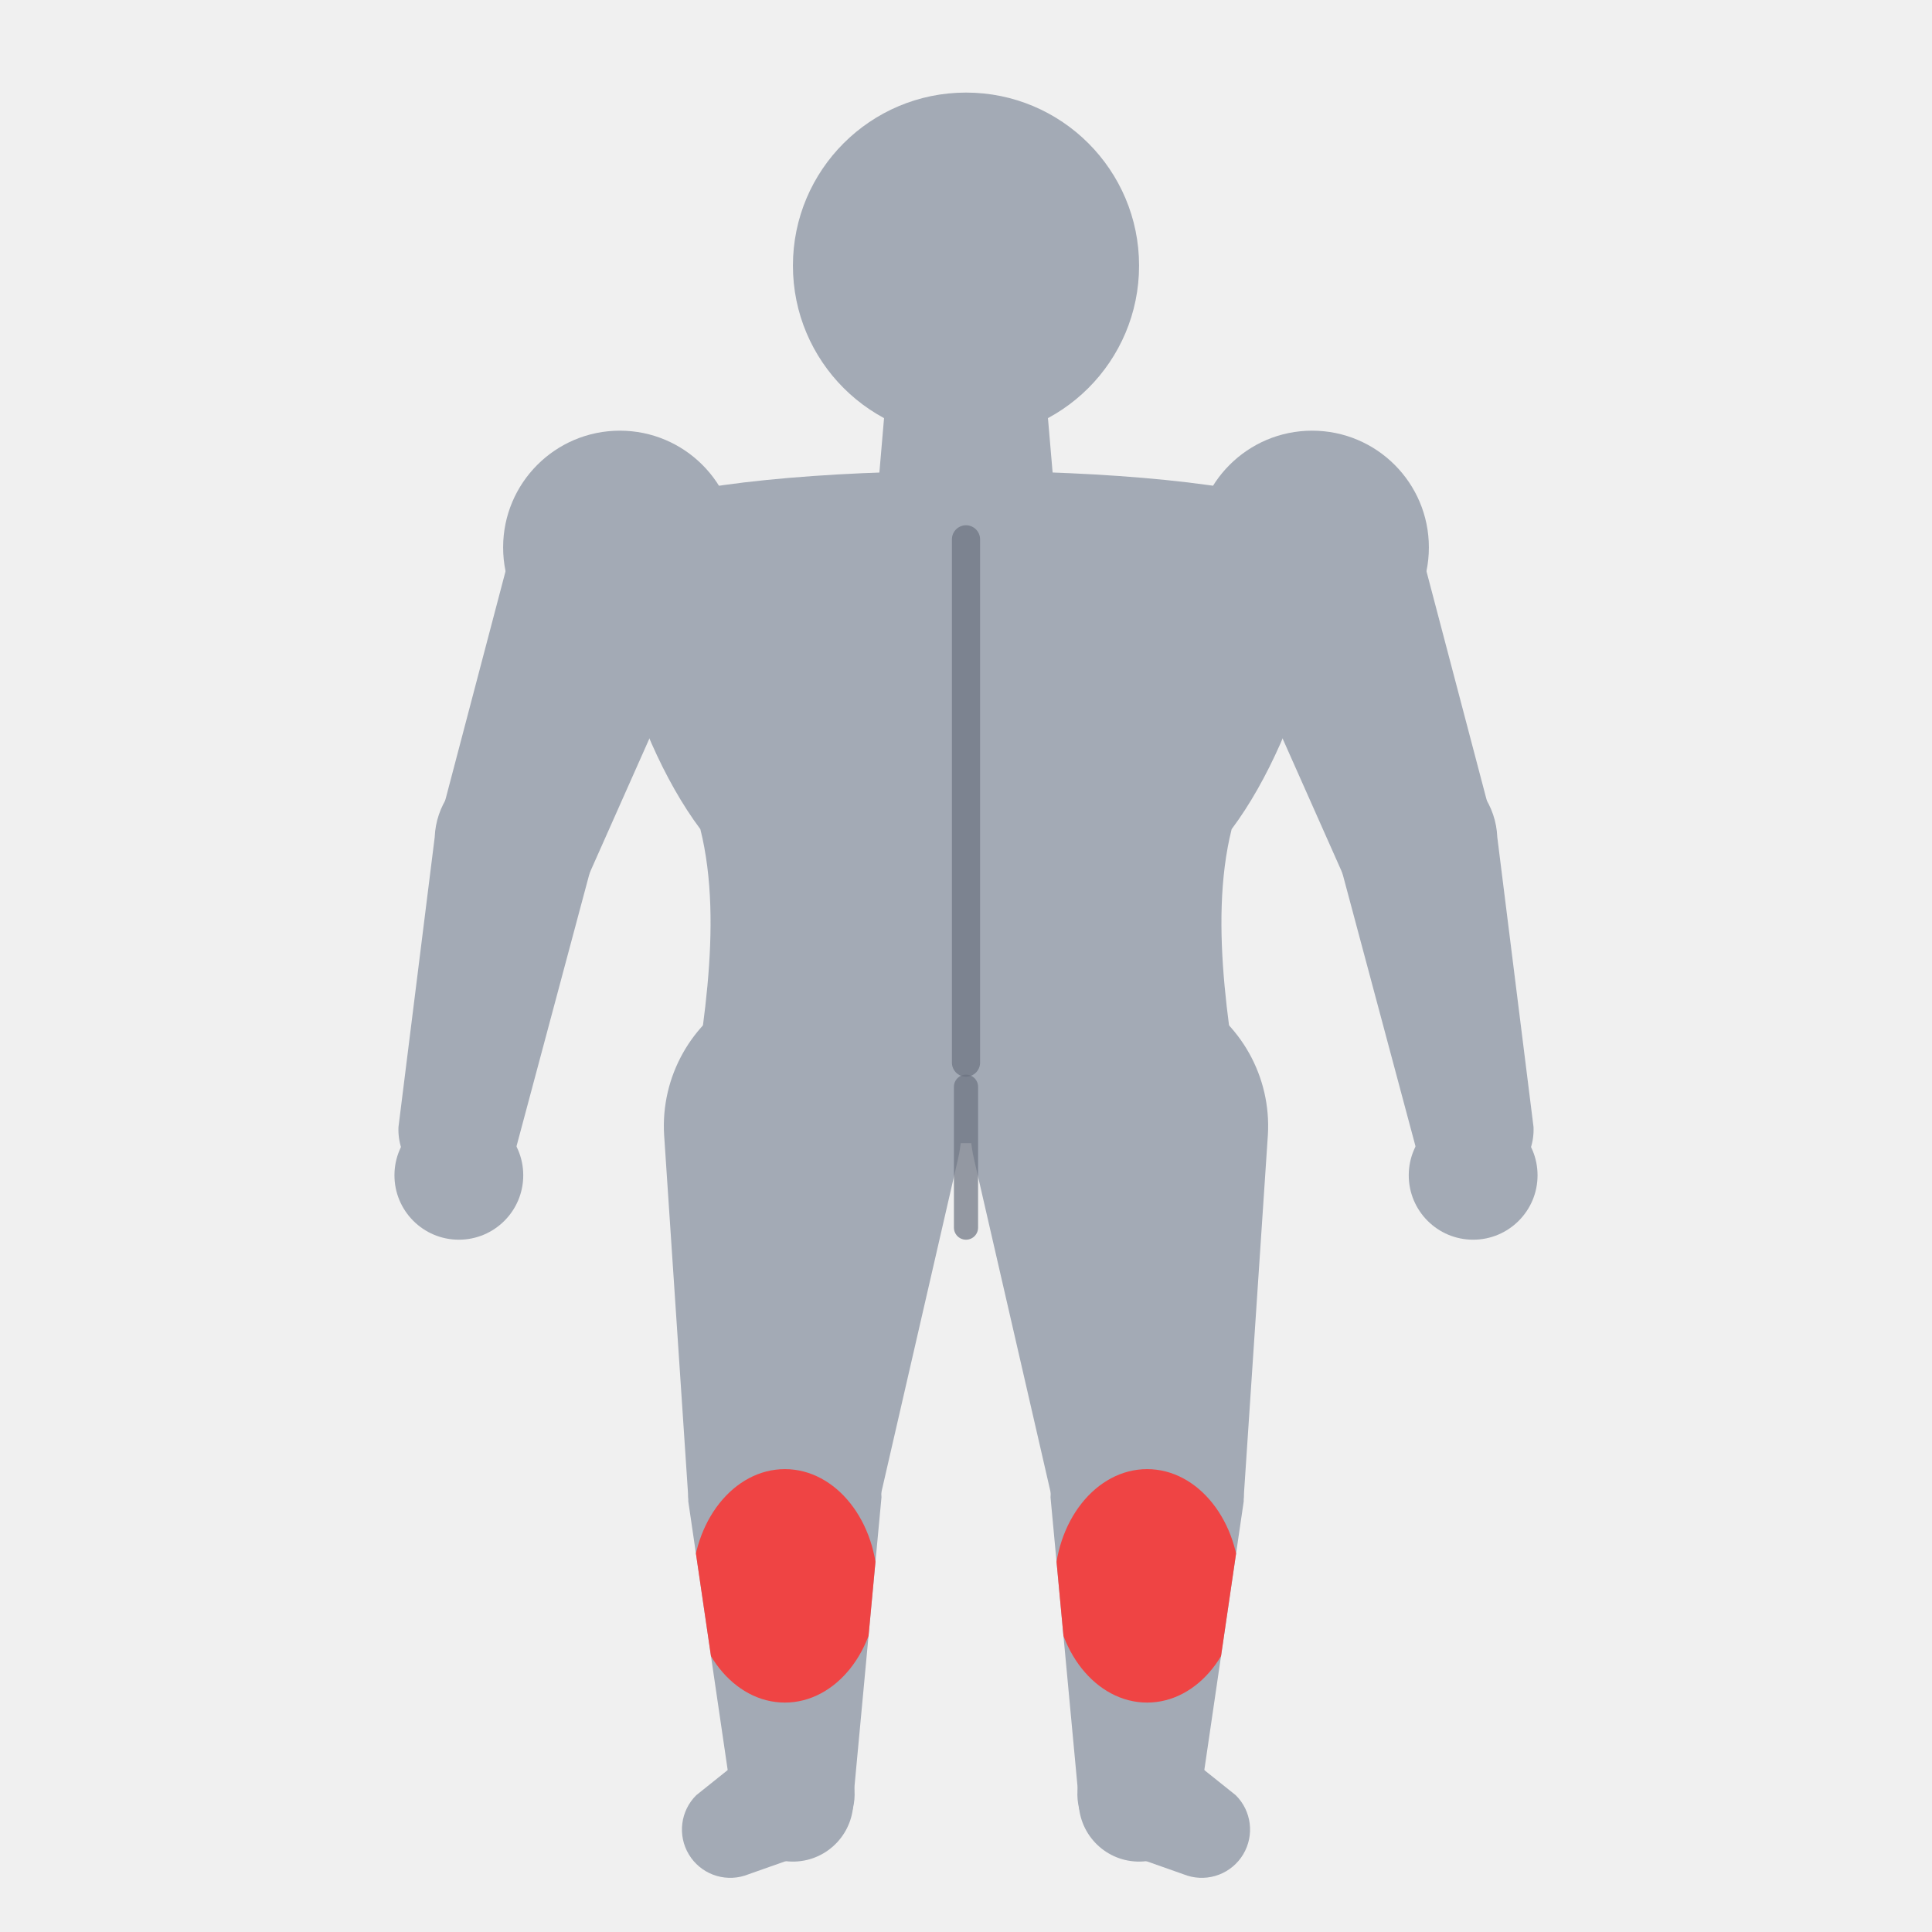
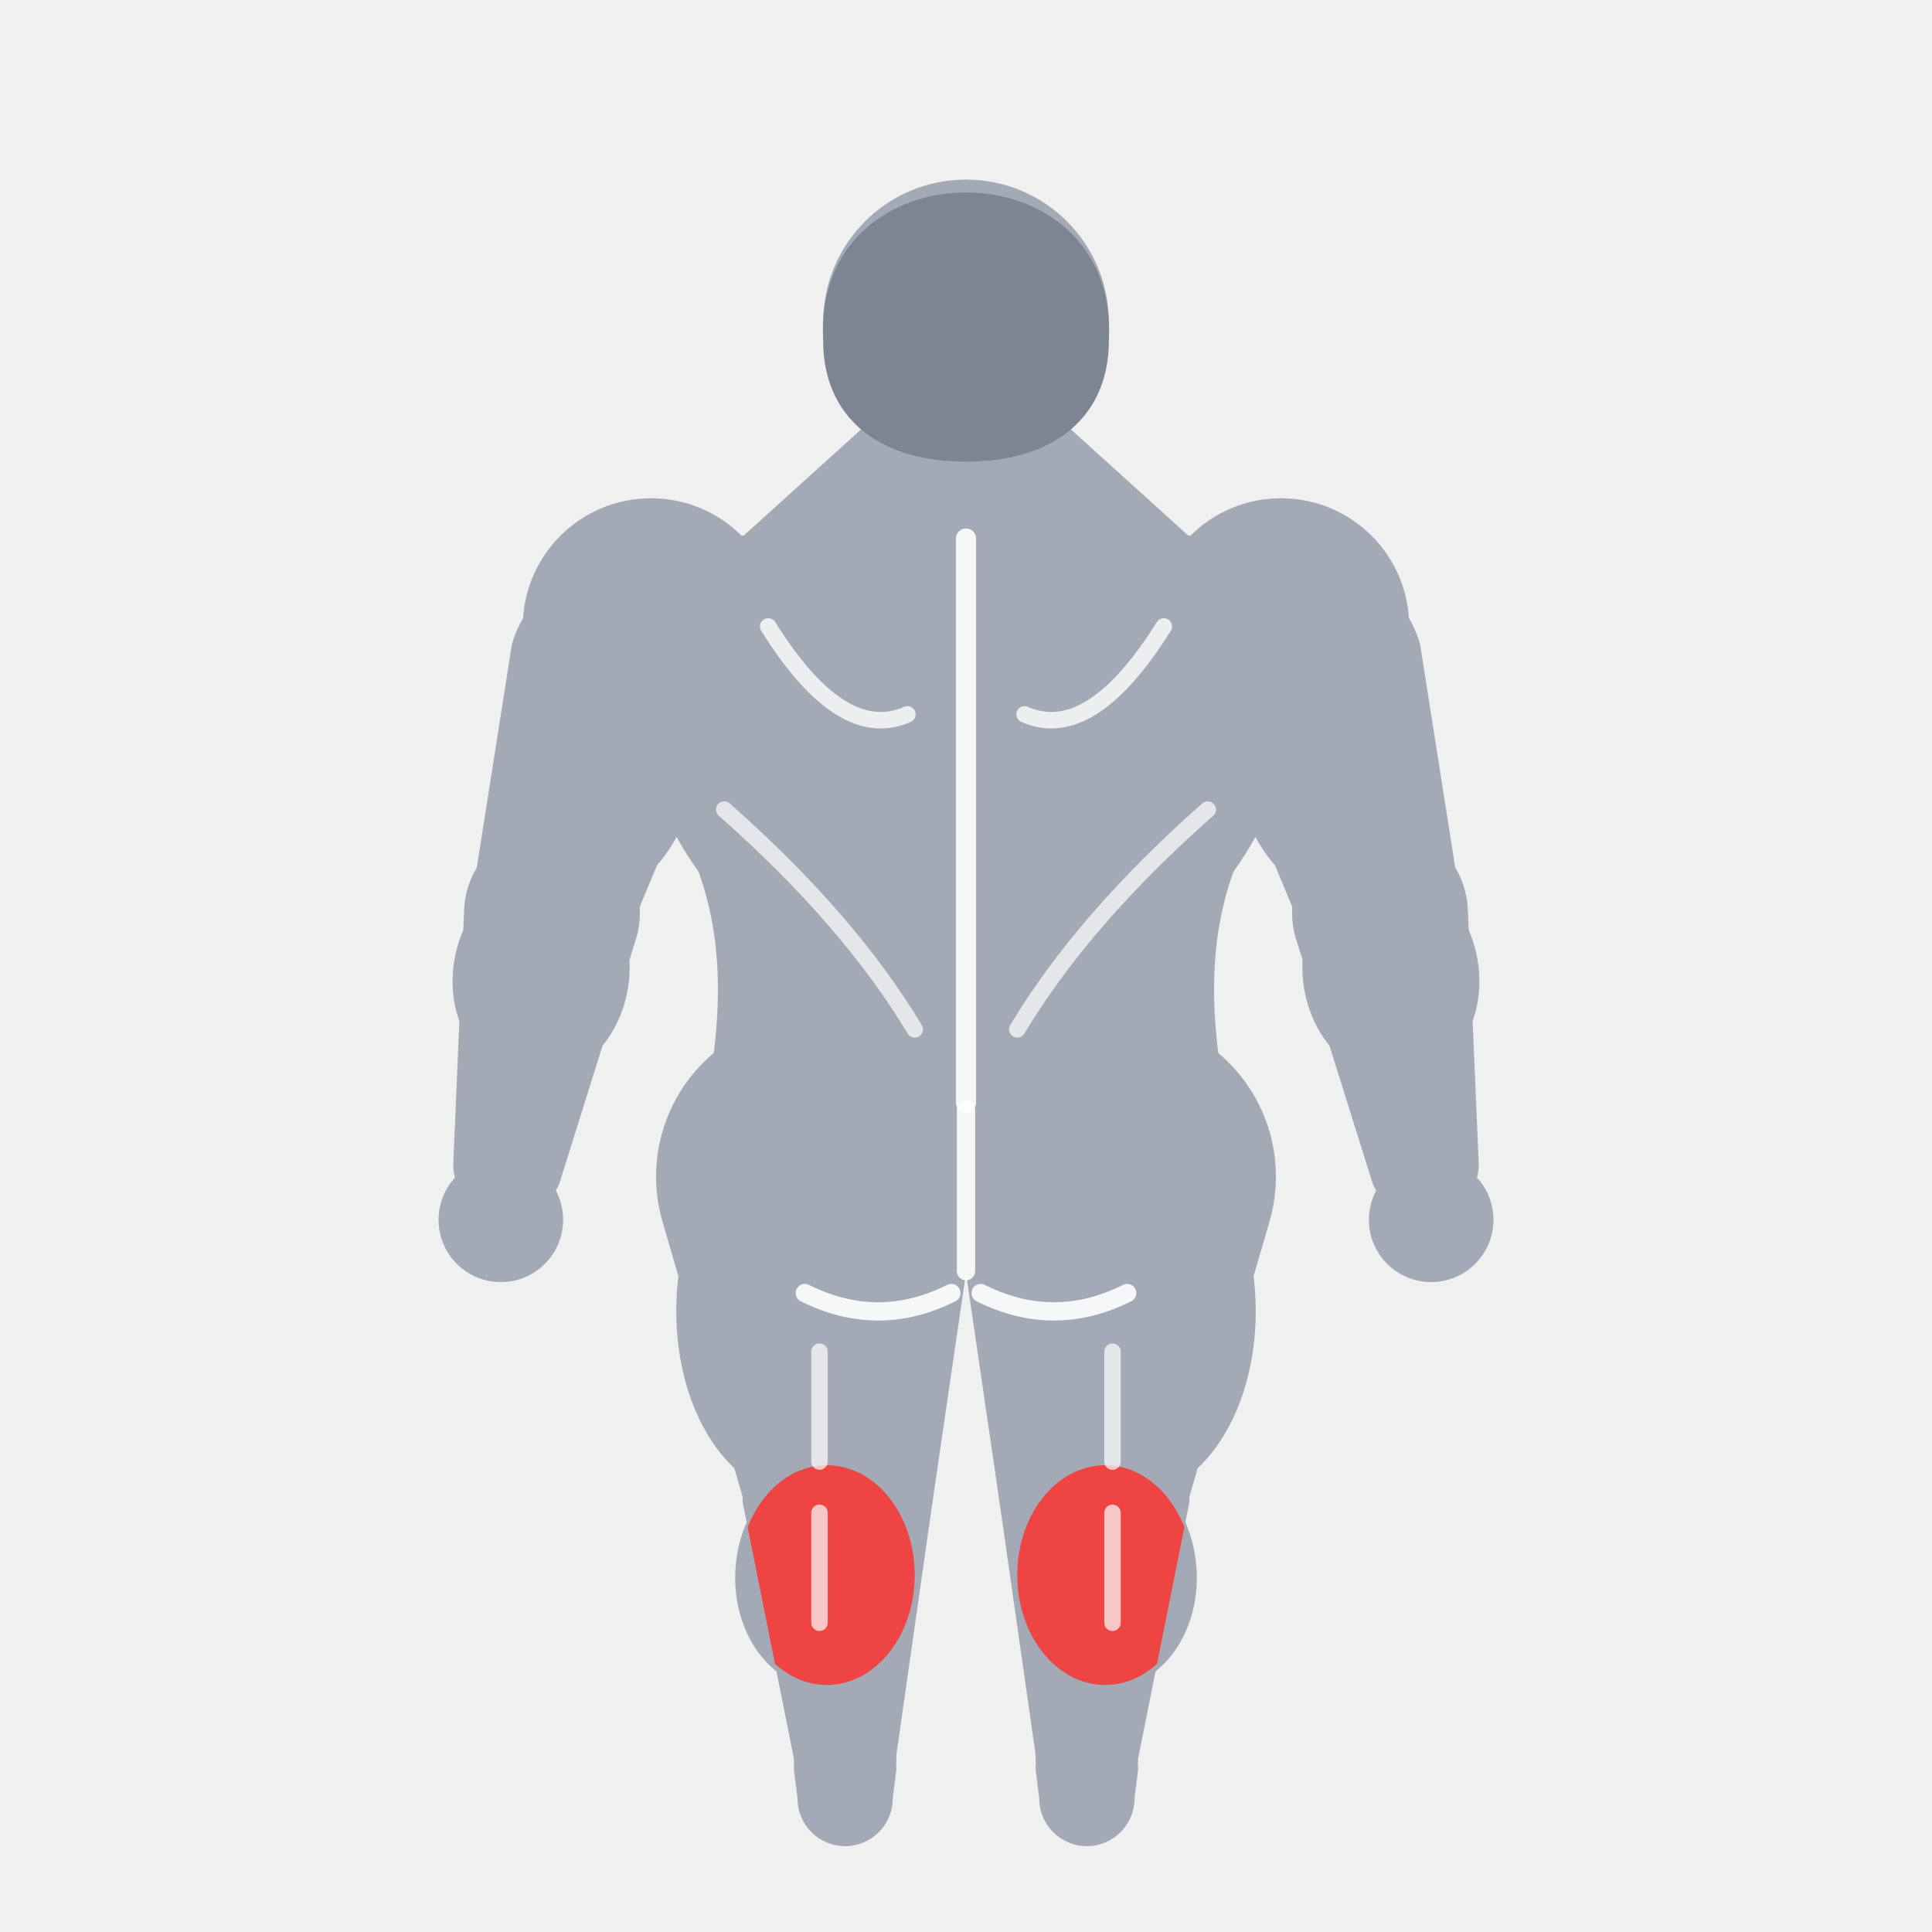
<svg xmlns="http://www.w3.org/2000/svg" viewBox="0 0 48 48" width="48" height="48">
  <defs>
    <clipPath id="k1">
-       <path d="M17.1,37.3L18.2,44.8A1.5 1.5 0 0 0 21.2,44.7L21.9,37.2A2.4 2.4 0 1 0 17.1,37.3Z" />
+       <path d="M20.1,6.1a3.9,3.9 0 1,0 7.8,0a3.9,3.9 0 1,0 -7.8,0Z" />
+       <path d="M21.6,8.6 L26.4,8.6 L30.6,12.4 L17.4,12.4Z" />
+       <path d="M15.2,12.5 C18,11.3 30,11.3 32.8,12.5 C34.2,14.2 33.1,18.6 31.3,21.1 C30.4,23.6 30.8,26.2 31.4,28.8 L16.6,28.8 C17.2,26.2 17.6,23.6 16.7,21.1 C14.9,18.6 13.8,14.2 15.2,12.5Z" />
+       <path d="M11.9,14.4a3.5,3.5 0 1,0 7,0a3.5,3.5 0 1,0 -7,0Z" />
+       <path d="M11.6,14.9L10.5,21.9A2.2 2.2 0 0 0 14.7,23L17.4,16.5A3 3 0 1 0 11.6,14.9Z" />
+       <path d="M10.3,22.1L10,29.1A1.5 1.5 0 0 0 12.9,29.6L15,22.9A2.4 2.4 0 1 0 10.3,22.1Z" />
+       <path d="M9.6,30.6a1.7,1.7 0 1,0 3.4,0a1.7,1.7 0 1,0 -3.4,0Z" />
+       <path d="M15.7,30.6L18,38.5A2.6 2.6 0 0 0 23.1,38.2L24.3,30A4.4 4.4 0 1 0 15.7,30.6Z" />
+       <path d="M17.9,38.3L19.3,45.3A1.4 1.4 0 0 0 22.1,45.2L23.1,38.2A2.6 2.6 0 1 0 17.9,38.3Z" />
+       <path d="M19.3,45.6L19.4,46.4A1.3 1.3 0 0 0 22,46.4L22.1,45.6A1.4 1.4 0 1 0 19.3,45.6Z" />
+       <path d="M29.1,14.4a3.5,3.5 0 1,0 7,0a3.5,3.5 0 1,0 -7,0Z" />
+       <path d="M30.6,16.5L33.3,23A2.2 2.2 0 0 0 37.5,21.9L36.4,14.9A3 3 0 1 0 30.6,16.5Z" />
+       <path d="M33,22.9L35.1,29.6A1.5 1.5 0 0 0 38,29.1L37.7,22.1A2.4 2.4 0 1 0 33,22.9Z" />
+       <path d="M35,30.6a1.7,1.7 0 1,0 3.4,0a1.7,1.7 0 1,0 -3.4,0Z" />
+       <path d="M23.7,30L24.9,38.2A2.6 2.6 0 0 0 30,38.5L32.3,30.6A4.4 4.4 0 1 0 23.7,30Z" />
+       <path d="M24.9,38.2L25.9,45.2A1.4 1.4 0 0 0 28.7,45.3L30.1,38.3A2.6 2.6 0 1 0 24.9,38.2Z" />
+       <path d="M25.9,45.6L26,46.4A1.3 1.3 0 0 0 28.6,46.4L28.7,45.6A1.4 1.4 0 1 0 25.9,45.6Z" />
    </clipPath>
    <clipPath id="k2">
-       <path d="M26.1,37.2L26.8,44.7A1.5 1.5 0 0 0 29.8,44.8L30.9,37.3A2.4 2.4 0 1 0 26.1,37.2Z" />
+       <path d="M20.1,6.1a3.9,3.9 0 1,0 7.8,0a3.9,3.9 0 1,0 -7.8,0Z" />
+       <path d="M21.6,8.6 L26.4,8.6 L30.6,12.4 L17.4,12.4Z" />
+       <path d="M15.2,12.5 C18,11.3 30,11.3 32.8,12.5 C34.2,14.2 33.1,18.6 31.3,21.1 C30.4,23.6 30.8,26.2 31.4,28.8 L16.6,28.8 C17.2,26.2 17.6,23.6 16.7,21.1 C14.9,18.6 13.8,14.2 15.2,12.5Z" />
+       <path d="M11.9,14.4a3.5,3.5 0 1,0 7,0a3.5,3.5 0 1,0 -7,0Z" />
+       <path d="M11.6,14.9L10.5,21.9A2.2 2.2 0 0 0 14.7,23L17.4,16.5A3 3 0 1 0 11.6,14.9Z" />
+       <path d="M10.3,22.1L10,29.1A1.5 1.5 0 0 0 12.9,29.6L15,22.9A2.4 2.4 0 1 0 10.3,22.1Z" />
+       <path d="M9.6,30.6a1.7,1.7 0 1,0 3.4,0a1.7,1.7 0 1,0 -3.4,0Z" />
+       <path d="M15.7,30.6L18,38.5A2.6 2.6 0 0 0 23.1,38.2L24.3,30A4.4 4.4 0 1 0 15.7,30.6Z" />
+       <path d="M17.9,38.3L19.3,45.3A1.4 1.4 0 0 0 22.1,45.2L23.1,38.2A2.6 2.6 0 1 0 17.9,38.3Z" />
+       <path d="M19.3,45.6L19.4,46.4A1.3 1.3 0 0 0 22,46.4L22.1,45.6A1.4 1.4 0 1 0 19.3,45.6Z" />
+       <path d="M29.1,14.4a3.5,3.5 0 1,0 7,0a3.5,3.5 0 1,0 -7,0Z" />
+       <path d="M30.6,16.5L33.3,23A2.2 2.2 0 0 0 37.5,21.9L36.4,14.9A3 3 0 1 0 30.6,16.5Z" />
+       <path d="M33,22.9L35.1,29.6A1.5 1.5 0 0 0 38,29.1L37.7,22.1A2.4 2.4 0 1 0 33,22.9Z" />
+       <path d="M35,30.6a1.7,1.7 0 1,0 3.4,0a1.7,1.7 0 1,0 -3.4,0Z" />
+       <path d="M23.7,30L24.9,38.2A2.6 2.6 0 0 0 30,38.5L32.3,30.6A4.4 4.4 0 1 0 23.7,30Z" />
+       <path d="M24.9,38.2L25.9,45.2A1.4 1.4 0 0 0 28.7,45.3L30.1,38.3A2.6 2.6 0 1 0 24.9,38.2Z" />
+       <path d="M25.9,45.6L26,46.4A1.3 1.3 0 0 0 28.6,46.4L28.7,45.6A1.4 1.4 0 1 0 25.9,45.6Z" />
    </clipPath>
  </defs>
-   <path d="M19.7,6.6a4.3,4.3 0 1,0 8.6,0a4.3,4.3 0 1,0 -8.6,0Z" fill="#a3aab5" />
-   <path d="M22.1,8.8L21.8,12.3A2.2 2.2 0 1 0 26.2,12.3L25.9,8.8A1.9 1.9 0 0 0 22.1,8.8Z" fill="#a3aab5" />
-   <path d="M15.6,12.6 C18.5,11.4 29.5,11.4 32.4,12.6 C33.6,13.6 32.4,18.2 30.6,20.6 C30,23 30.6,26 31,28.4 L17,28.4 C17.4,26 18,23 17.4,20.6 C15.6,18.2 14.4,13.6 15.6,12.6Z" fill="#a3aab5" />
-   <path d="M12.5,13.6a2.9,2.9 0 1,0 5.8,0a2.9,2.9 0 1,0 -5.8,0Z" fill="#a3aab5" />
-   <path d="M12.9,12.9L10.9,20.5A2 2 0 0 0 14.6,21.8L17.8,14.6A2.6 2.6 0 1 0 12.9,12.9Z" fill="#a3aab5" />
-   <path d="M10.8,20.8L9.9,28A1.5 1.5 0 0 0 12.8,28.6L14.7,21.5A2 2 0 1 0 10.8,20.8Z" fill="#a3aab5" />
-   <path d="M9.8,29.2a1.6,1.6 0 1,0 3.2,0a1.6,1.6 0 1,0 -3.2,0Z" fill="#a3aab5" />
-   <path d="M16.5,28.2L17.1,37.2A2.4 2.4 0 0 0 21.8,37.5L23.8,28.8A3.7 3.7 0 1 0 16.5,28.2Z" fill="#a3aab5" />
-   <path d="M17.1,37.3L18.2,44.8A1.5 1.5 0 0 0 21.2,44.7L21.9,37.2A2.4 2.4 0 1 0 17.1,37.3Z" fill="#a3aab5" />
-   <path d="M18.8,43.4L17.3,44.6A1.2 1.2 0 0 0 18.5,46.6L20.2,46A1.5 1.5 0 1 0 18.8,43.4Z" fill="#a3aab5" />
-   <path d="M29.7,13.6a2.9,2.9 0 1,0 5.8,0a2.9,2.9 0 1,0 -5.8,0Z" fill="#a3aab5" />
-   <path d="M30.2,14.6L33.4,21.8A2 2 0 0 0 37.1,20.5L35.1,12.9A2.6 2.6 0 1 0 30.2,14.6Z" fill="#a3aab5" />
-   <path d="M33.3,21.5L35.2,28.6A1.5 1.5 0 0 0 38.1,28L37.2,20.8A2 2 0 1 0 33.3,21.5Z" fill="#a3aab5" />
-   <path d="M35,29.2a1.6,1.6 0 1,0 3.2,0a1.6,1.6 0 1,0 -3.2,0Z" fill="#a3aab5" />
-   <path d="M24.2,28.8L26.2,37.5A2.4 2.4 0 0 0 30.9,37.2L31.5,28.2A3.7 3.7 0 1 0 24.2,28.8Z" fill="#a3aab5" />
-   <path d="M26.1,37.2L26.8,44.7A1.5 1.5 0 0 0 29.8,44.8L30.9,37.3A2.4 2.4 0 1 0 26.1,37.2Z" fill="#a3aab5" />
-   <path d="M27.8,46L29.5,46.6A1.2 1.2 0 0 0 30.7,44.6L29.2,43.4A1.5 1.5 0 1 0 27.8,46Z" fill="#a3aab5" />
-   <g clip-path="url(#k1)">
-     <ellipse cx="19.5" cy="39.4" rx="2.3" ry="2.9" transform="rotate(0 19.5 39.4)" fill="#ef4444" />
+   <g transform="translate(24 24.3) scale(0.91) translate(-24 -24)">
+     <path d="M20.1,6.1a3.9,3.9 0 1,0 7.8,0a3.9,3.9 0 1,0 -7.8,0Z" fill="#a3aab5" />
+     <path d="M21.6,8.6 L26.4,8.6 L30.6,12.4 L17.4,12.4Z" fill="#a3aab5" />
+     <path d="M15.2,12.5 C18,11.3 30,11.3 32.8,12.5 C34.2,14.2 33.1,18.6 31.3,21.1 C30.4,23.6 30.8,26.2 31.4,28.8 L16.6,28.8 C17.2,26.2 17.6,23.6 16.7,21.1 C14.9,18.6 13.8,14.2 15.2,12.5Z" fill="#a3aab5" />
+     <path d="M11.9,14.4a3.5,3.5 0 1,0 7,0a3.5,3.5 0 1,0 -7,0Z" fill="#a3aab5" />
+     <path d="M11.6,14.9L10.5,21.9A2.2 2.2 0 0 0 14.7,23L17.4,16.5A3 3 0 1 0 11.6,14.9Z" fill="#a3aab5" />
+     <path d="M10.3,22.1L10,29.1A1.5 1.5 0 0 0 12.9,29.6L15,22.9A2.4 2.4 0 1 0 10.3,22.1Z" fill="#a3aab5" />
+     <path d="M9.6,30.6a1.7,1.7 0 1,0 3.4,0a1.7,1.7 0 1,0 -3.4,0Z" fill="#a3aab5" />
+     <path d="M15.7,30.6L18,38.5A2.6 2.6 0 0 0 23.1,38.2L24.3,30A4.4 4.4 0 1 0 15.7,30.6Z" fill="#a3aab5" />
+     <path d="M17.9,38.3L19.3,45.3A1.4 1.4 0 0 0 22.1,45.2L23.1,38.2A2.6 2.6 0 1 0 17.9,38.3Z" fill="#a3aab5" />
+     <path d="M19.3,45.6L19.4,46.4A1.3 1.3 0 0 0 22,46.4L22.1,45.6A1.4 1.4 0 1 0 19.3,45.6Z" fill="#a3aab5" />
+     <path d="M29.1,14.4a3.5,3.5 0 1,0 7,0a3.5,3.5 0 1,0 -7,0Z" fill="#a3aab5" />
+     <path d="M30.6,16.5L33.3,23A2.2 2.2 0 0 0 37.5,21.9L36.4,14.9A3 3 0 1 0 30.6,16.5Z" fill="#a3aab5" />
+     <path d="M33,22.9L35.1,29.6A1.5 1.5 0 0 0 38,29.1L37.7,22.1A2.4 2.4 0 1 0 33,22.9Z" fill="#a3aab5" />
+     <path d="M35,30.6a1.7,1.7 0 1,0 3.4,0a1.7,1.7 0 1,0 -3.4,0Z" fill="#a3aab5" />
+     <path d="M23.7,30L24.9,38.2A2.6 2.6 0 0 0 30,38.5L32.3,30.6A4.4 4.4 0 1 0 23.7,30Z" fill="#a3aab5" />
+     <path d="M24.9,38.2L25.9,45.2A1.4 1.4 0 0 0 28.7,45.3L30.1,38.3A2.6 2.6 0 1 0 24.9,38.2Z" fill="#a3aab5" />
+     <path d="M25.9,45.6L26,46.4A1.3 1.3 0 0 0 28.6,46.4L28.7,45.6A1.4 1.4 0 1 0 25.9,45.6Z" fill="#a3aab5" />
+     <ellipse cx="13.9" cy="18.4" rx="2.7" ry="3.6" transform="rotate(14 13.9 18.4)" fill="#a3aab5" />
+     <ellipse cx="12.4" cy="23.9" rx="2.4" ry="2.9" transform="rotate(10 12.4 23.9)" fill="#a3aab5" />
+     <ellipse cx="19.8" cy="32.8" rx="3.7" ry="5.4" transform="rotate(4 19.8 32.8)" fill="#a3aab5" />
+     <ellipse cx="20.2" cy="40.3" rx="2.5" ry="3.1" transform="rotate(3 20.2 40.3)" fill="#a3aab5" />
+     <ellipse cx="34.1" cy="18.4" rx="2.7" ry="3.6" transform="rotate(-14 34.1 18.4)" fill="#a3aab5" />
+     <ellipse cx="35.6" cy="23.9" rx="2.4" ry="2.9" transform="rotate(-10 35.6 23.9)" fill="#a3aab5" />
+     <ellipse cx="28.2" cy="32.8" rx="3.7" ry="5.4" transform="rotate(-4 28.2 32.8)" fill="#a3aab5" />
+     <ellipse cx="27.8" cy="40.3" rx="2.5" ry="3.1" transform="rotate(-3 27.8 40.3)" fill="#a3aab5" />
+     <path d="M20.1,6.6 C19.8,1.2 28.2,1.2 27.9,6.6 C27.9,8.6 26.5,9.9 24,9.9 C21.5,9.9 20.1,8.6 20.1,6.6Z" fill="#7d8592" />
+     <g clip-path="url(#k1)">
+       <ellipse cx="20.2" cy="40.3" rx="2.4" ry="3.0" transform="rotate(0 20.2 40.3)" fill="#ef4444" />
+     </g>
+     <g clip-path="url(#k2)">
+       <ellipse cx="27.8" cy="40.3" rx="2.4" ry="3.0" transform="rotate(0 27.8 40.3)" fill="#ef4444" />
+     </g>
+     <path d="M24,12 V27.4" fill="none" stroke="#ffffff" stroke-width="0.55" stroke-linecap="round" opacity="0.9" />
+     <path d="M18.6,14.4 Q20.6,17.6 22.4,16.8 M29.4,14.4 Q27.4,17.6 25.6,16.8" fill="none" stroke="#ffffff" stroke-width="0.45" stroke-linecap="round" opacity="0.8" />
+     <path d="M17.4,19.4 Q20.8,22.4 22.6,25.4 M30.6,19.4 Q27.2,22.4 25.4,25.4" fill="none" stroke="#ffffff" stroke-width="0.45" stroke-linecap="round" opacity="0.7" />
+     <path d="M24,27.6 V32 M19.6,32.6 Q21.6,33.6 23.6,32.6 M28.4,32.6 Q26.4,33.6 24.4,32.6" fill="none" stroke="#ffffff" stroke-width="0.5" stroke-linecap="round" opacity="0.9" />
+     <path d="M20,34.2 V37.2 M20,38.6 V41.6" fill="none" stroke="#ffffff" stroke-width="0.45" stroke-linecap="round" opacity="0.7" />
+     <path d="M28,34.2 V37.2 M28,38.6 V41.6" fill="none" stroke="#ffffff" stroke-width="0.45" stroke-linecap="round" opacity="0.7" />
  </g>
-   <g clip-path="url(#k2)">
-     <ellipse cx="28.5" cy="39.4" rx="2.3" ry="2.9" transform="rotate(0 28.5 39.4)" fill="#ef4444" />
-   </g>
-   <path d="M24,13.4 V26.4" stroke="#6b7280" stroke-width="0.7" stroke-linecap="round" opacity="0.7" />
-   <path d="M24,27 V30.5" stroke="#6b7280" stroke-width="0.6" stroke-linecap="round" opacity="0.7" />
</svg>
